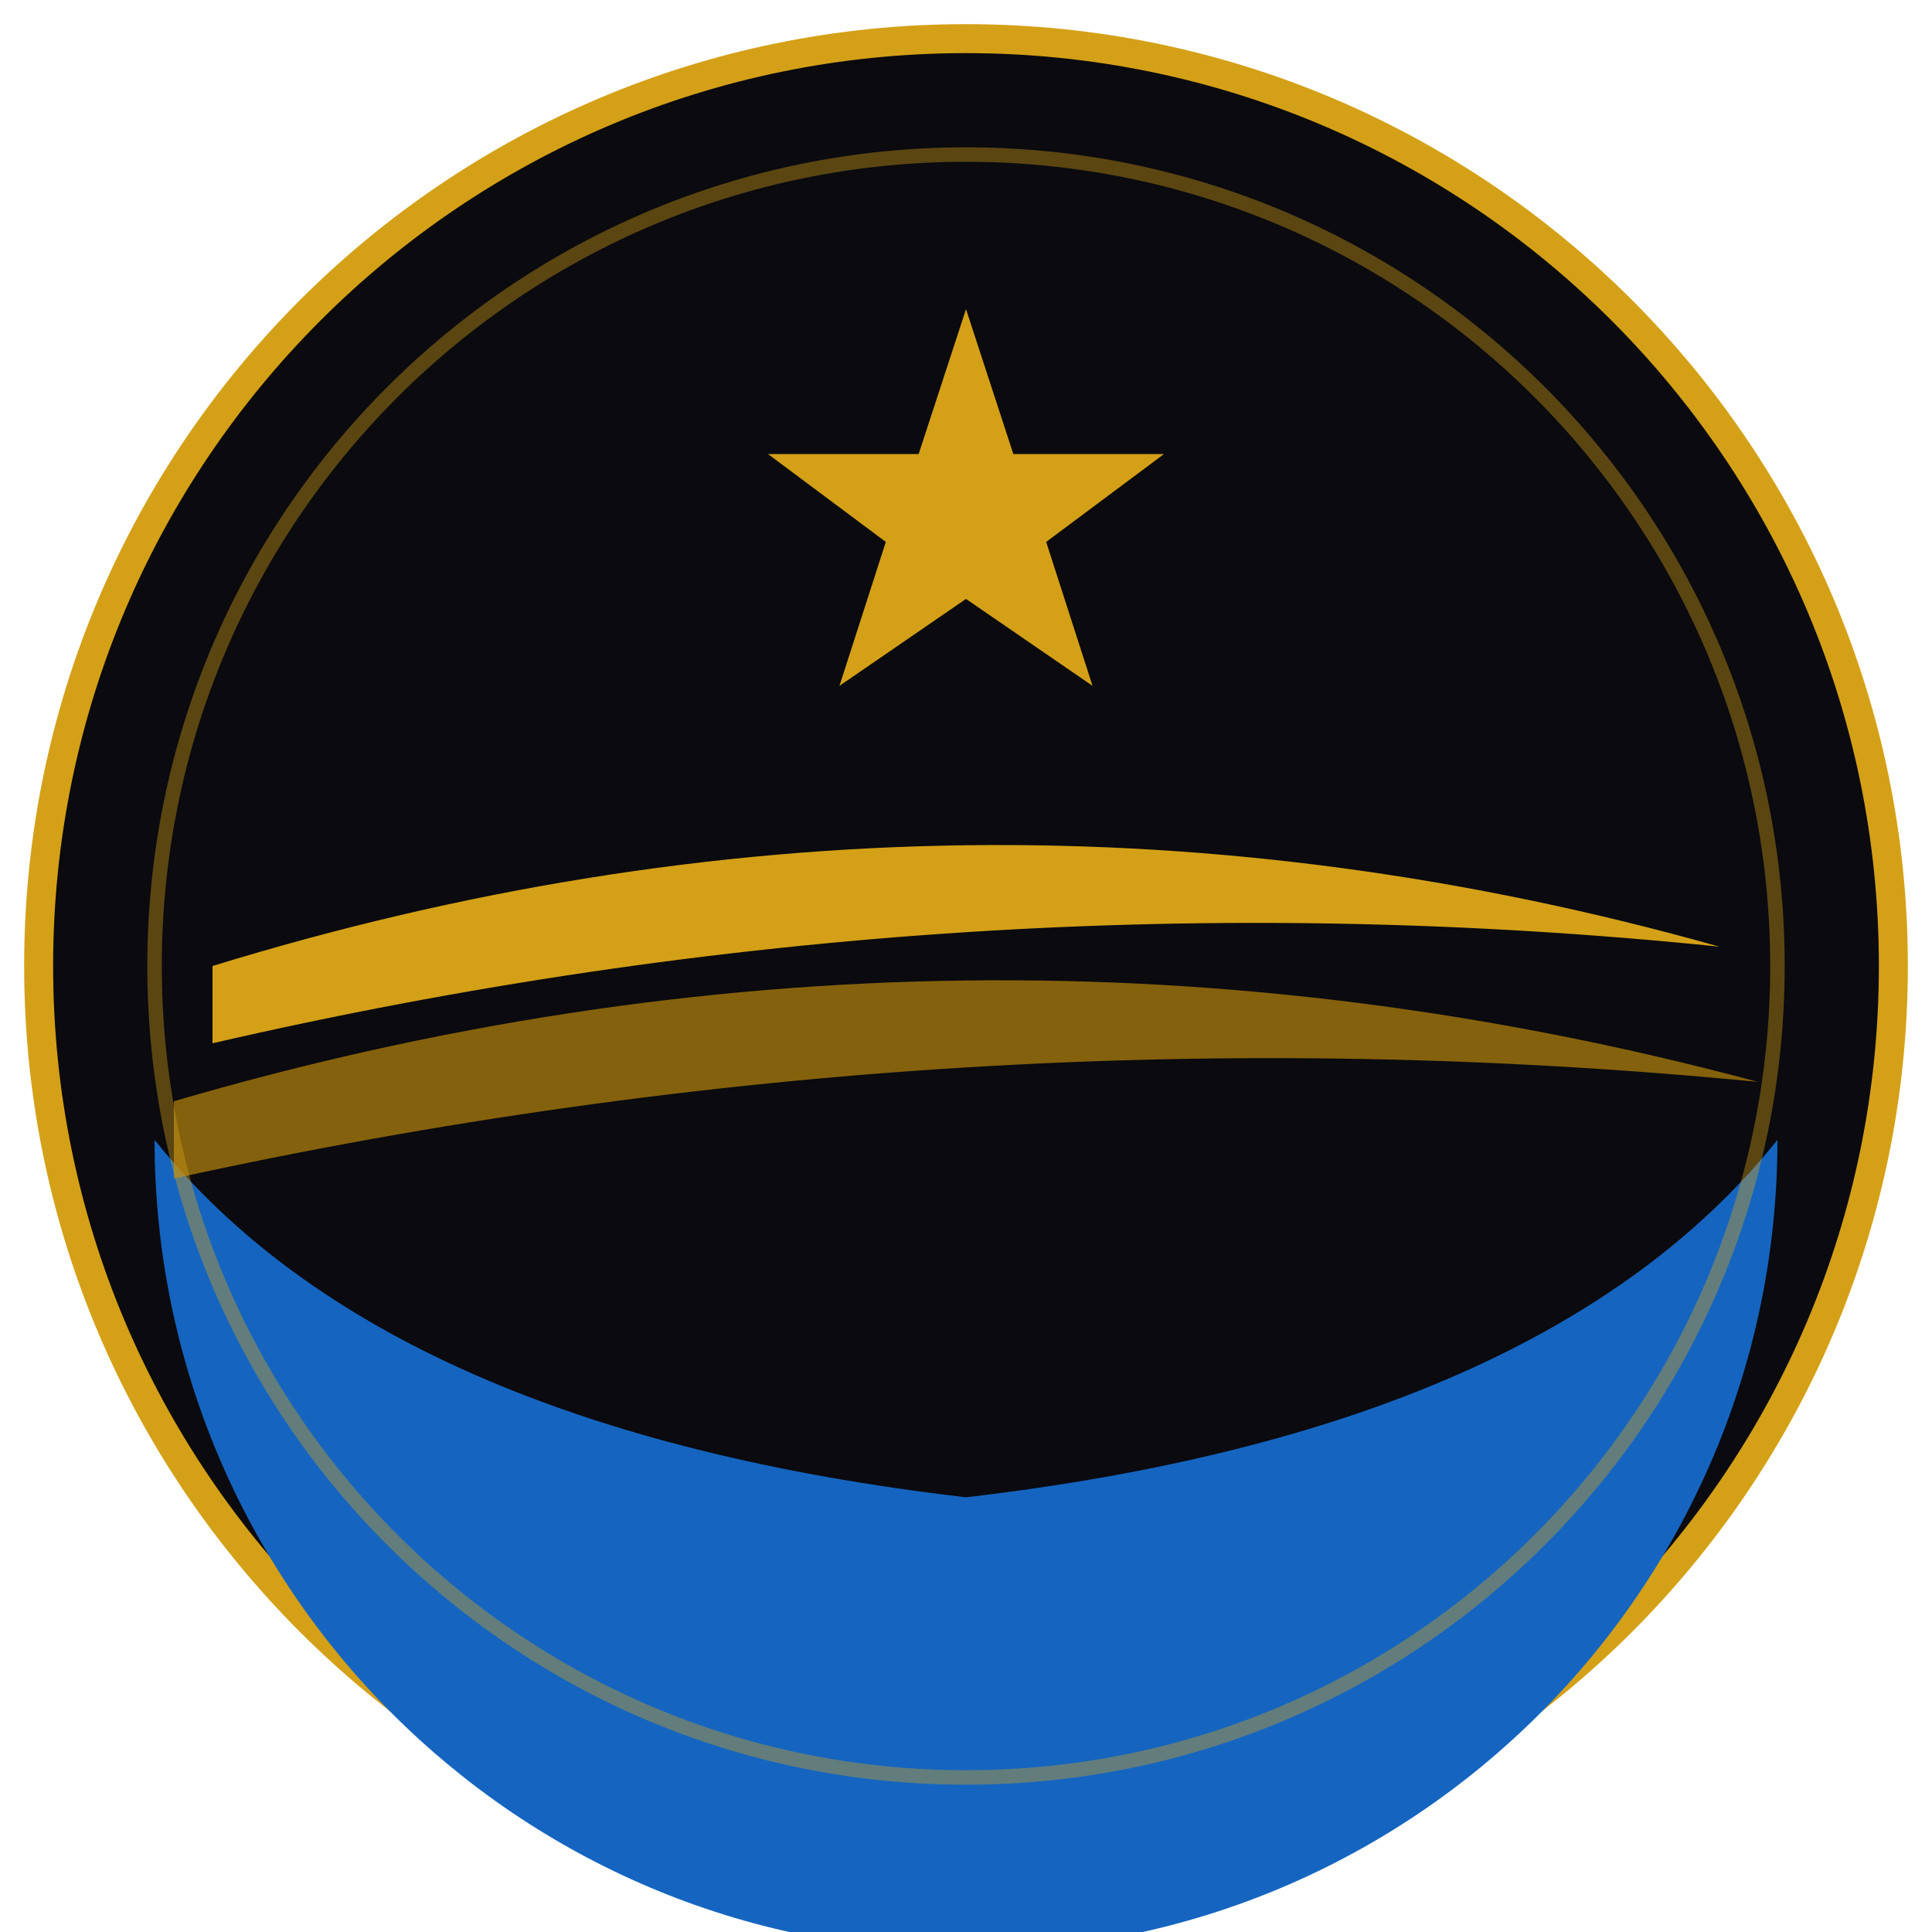
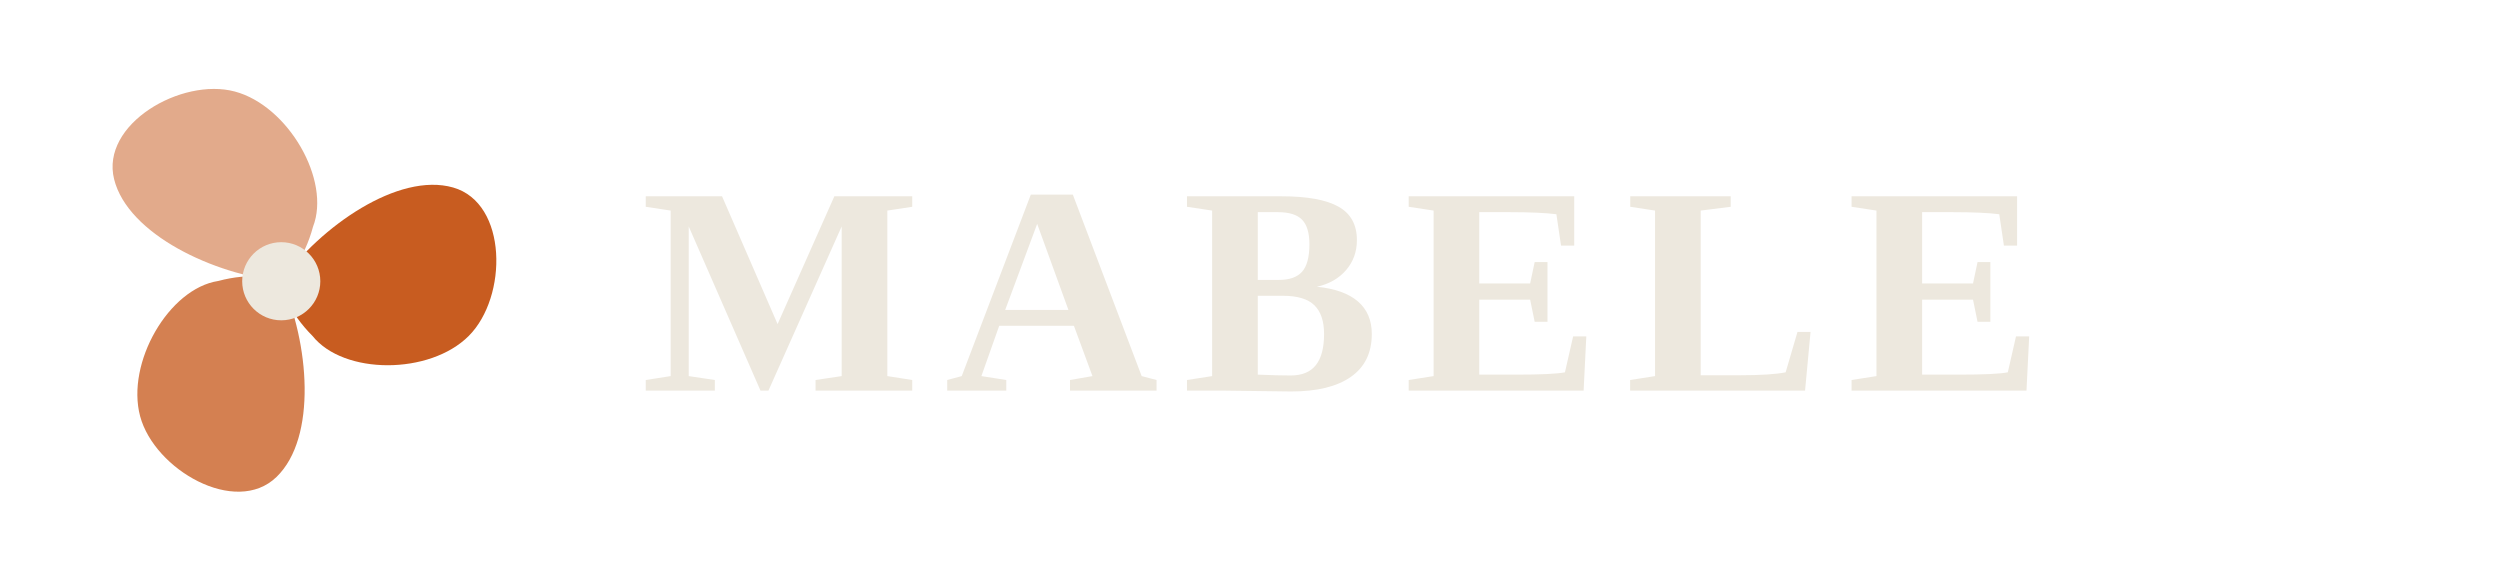
- <svg xmlns="http://www.w3.org/2000/svg" viewBox="0 0 200 200" fill="none">
-   <circle cx="100" cy="100" r="96" fill="#0A0A0F" stroke="#D4A017" stroke-width="3" />
-   <path d="M 16 118 A 84 84 0 0 0 184 118 Q 160 148 100 155 Q 40 148 16 118 Z" fill="#1565C0" />
-   <path d="M 22 100 Q 100 76 178 98 Q 100 90 22 108 Z" fill="#D4A017" />
-   <path d="M 18 114 Q 100 90 182 112 Q 100 104 18 122 Z" fill="#B8860B" opacity="0.7" />
-   <circle cx="100" cy="100" r="84" fill="none" stroke="#D4A017" stroke-width="1.5" opacity="0.4" />
-   <polygon points="100,32 104.9,47 120.5,47 108.3,56.1 113.1,71 100,62 86.9,71 91.7,56.1 79.5,47 95.1,47" fill="#D4A017" />
+ <svg xmlns="http://www.w3.org/2000/svg" viewBox="0 0 320 72" fill="none">
+   <path d="M36,36 C41,29 51,22 58,24 C65,26 65,38 60,43 C55,48 44,48 40,43 C37,40 36,37 36,36 Z" fill="#C85C20" />
+   <path d="M36,36 C41,29 51,22 58,24 C65,26 65,38 60,43 C55,48 44,48 40,43 C37,40 36,37 36,36 Z" fill="#C85C20" opacity="0.78" transform="rotate(120,36,36)" />
+   <path d="M36,36 C41,29 51,22 58,24 C65,26 65,38 60,43 C55,48 44,48 40,43 C37,40 36,37 36,36 Z" fill="#C85C20" opacity="0.52" transform="rotate(240,36,36)" />
+   <circle cx="36" cy="36" r="5" fill="#EDE8DE" />
+   <text x="82" y="50" font-family="'Playfair Display', Georgia, 'Times New Roman', serif" font-weight="900" font-size="38" fill="#EDE8DE" letter-spacing="3">MABELE</text>
</svg>
